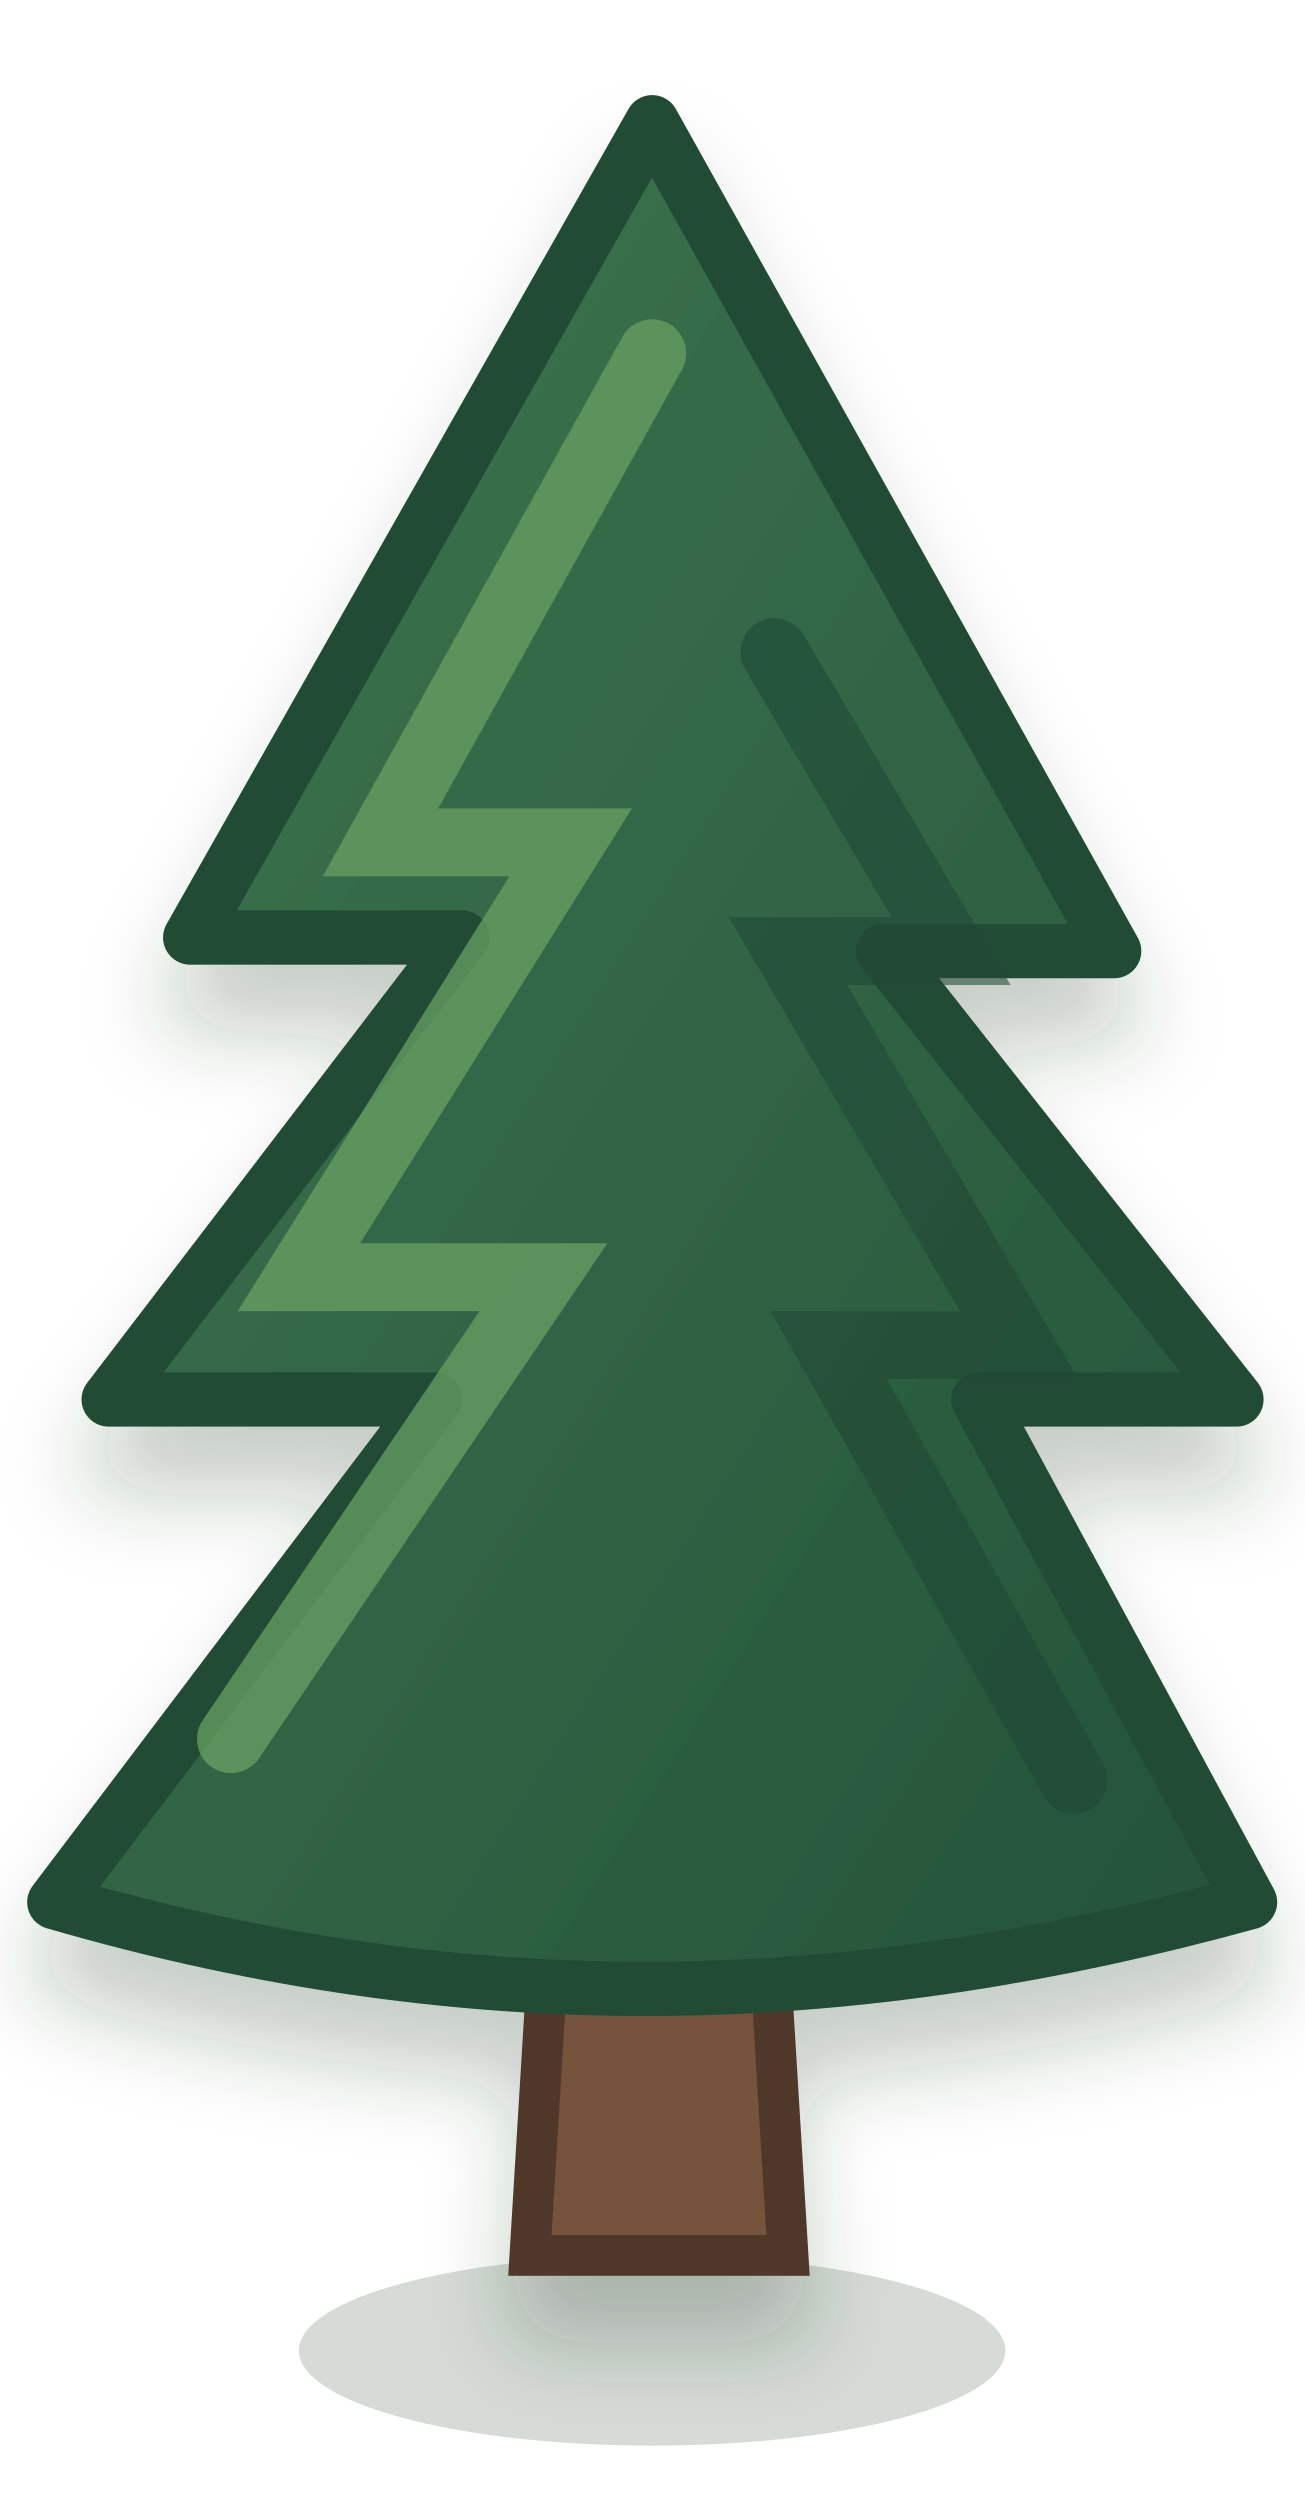
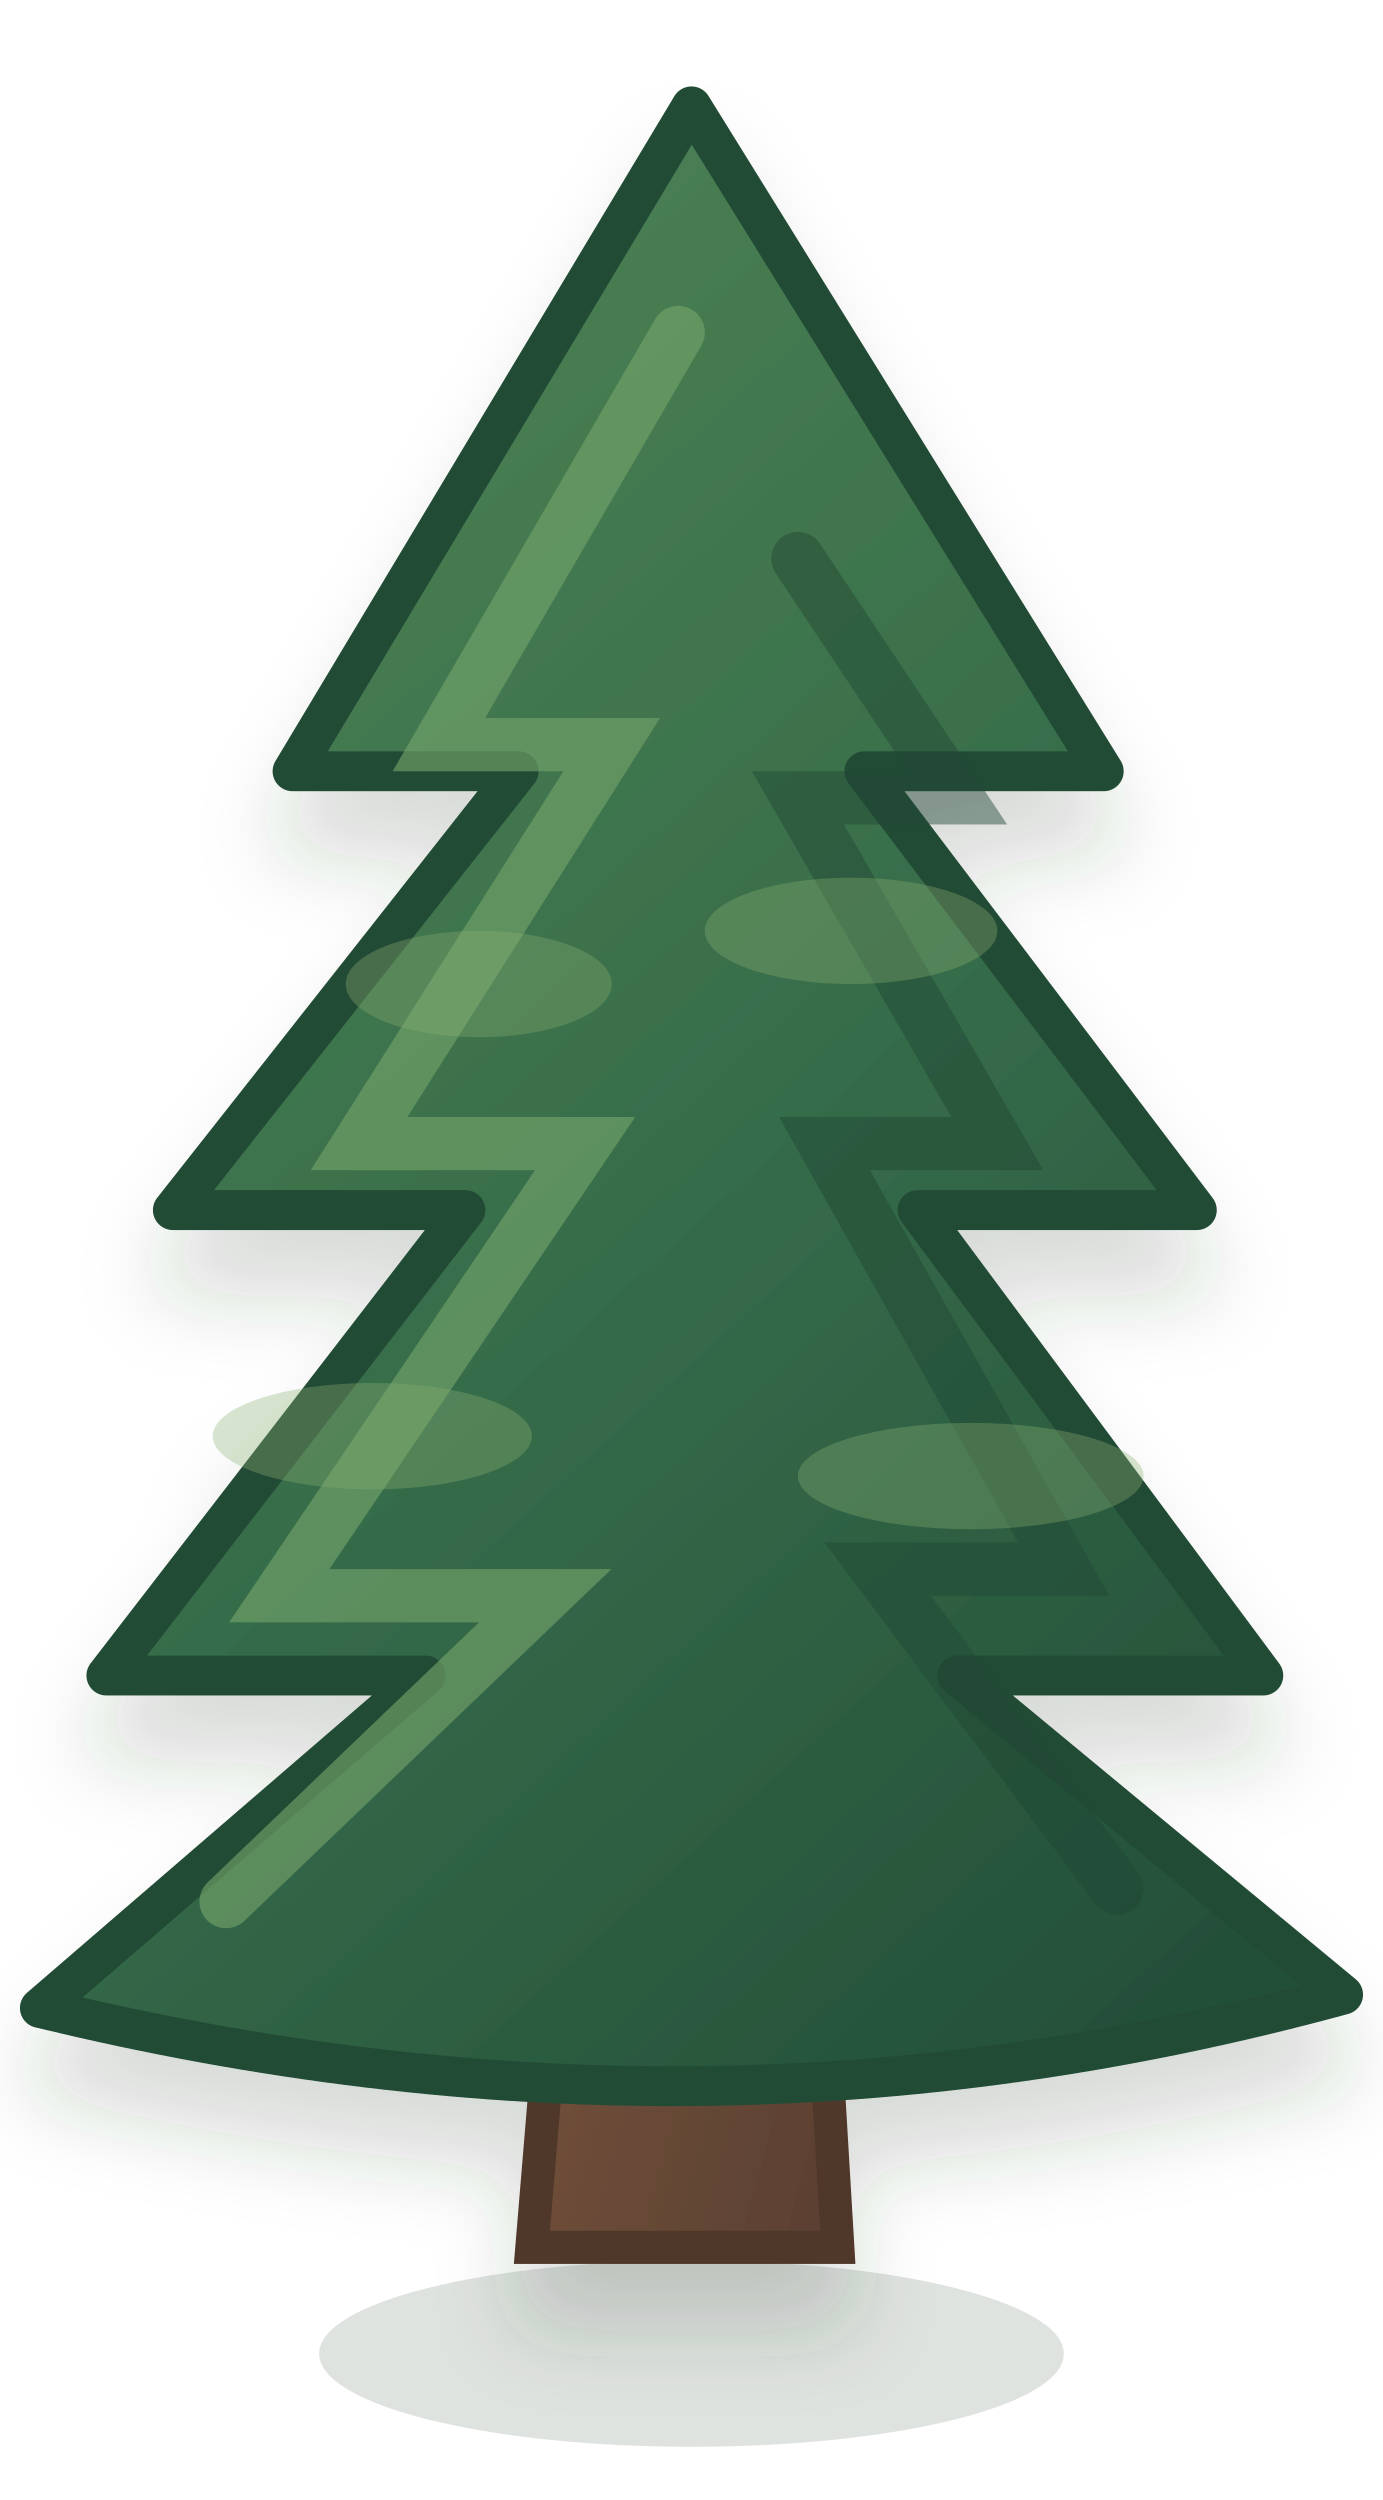
- <svg xmlns="http://www.w3.org/2000/svg" width="96" height="184" viewBox="0 0 96 184">
+ <svg xmlns="http://www.w3.org/2000/svg" width="104" height="188" viewBox="0 0 104 188">
  <defs>
-     <filter id="s" x="-30%" y="-20%" width="160%" height="160%">
-       <feDropShadow dx="0" dy="5" stdDeviation="3" flood-color="#223b2b" flood-opacity=".25" />
+     <linearGradient id="trunk" x1="0" y1="0" x2="1" y2="1">
+       <stop stop-color="#815b42" />
+       <stop offset="1" stop-color="#5a3f31" />
+     </linearGradient>
+     <linearGradient id="needles" x1=".2" y1="0" x2=".8" y2="1">
+       <stop stop-color="#4f8455" />
+       <stop offset=".56" stop-color="#356b49" />
+       <stop offset="1" stop-color="#244f39" />
+     </linearGradient>
+     <filter id="shadow" x="-28%" y="-20%" width="156%" height="158%">
+       <feDropShadow dx="0" dy="5" stdDeviation="3" flood-color="#223b2b" flood-opacity=".18" />
    </filter>
-     <linearGradient id="p" x1="0" y1="0" x2="1" y2="1">
-       <stop stop-color="#3f7850" />
-       <stop offset="1" stop-color="#24523a" />
-     </linearGradient>
  </defs>
-   <ellipse cx="48" cy="173" rx="26" ry="7" fill="#314d37" opacity=".2" />
-   <g filter="url(#s)">
-     <path d="M44 84h9l5 82H39z" fill="#75523d" stroke="#503829" stroke-width="3" />
-     <path d="M48 9L14 69h20L8 103h24L4 140c31 9 59 8 88 0l-20-37h19L65 70h17z" fill="url(#p)" stroke="#244b36" stroke-width="4" stroke-linejoin="round" />
-     <path d="M48 26L28 62h14L22 94h18L17 128" fill="none" stroke="#68a063" stroke-width="5" stroke-linecap="round" opacity=".75" />
-     <path d="M57 48l13 22H58l17 29H61l18 32" fill="none" stroke="#1f4633" stroke-width="5" stroke-linecap="round" opacity=".55" />
+   <ellipse cx="52" cy="177" rx="28" ry="7" fill="#314d37" opacity=".16" />
+   <g filter="url(#shadow)">
+     <path d="M47 85h11l5 84H40z" fill="url(#trunk)" stroke="#503829" stroke-width="2.5" />
+     <path d="M52 8L22 58h17L13 91h22L8 126h24L3 151c33 8 65 8 98-1l-29-24h23L69 91h21L65 58h18z" fill="url(#needles)" stroke="#244b36" stroke-width="3" stroke-linejoin="round" />
+     <path d="M51 25L33 56h13L27 86h17l-23 34h20l-24 23" fill="none" stroke="#75a56b" stroke-width="4" stroke-linecap="round" opacity=".62" />
+     <path d="M60 42l12 18H60l15 26H62l18 32H66l18 24" fill="none" stroke="#1f4633" stroke-width="4" stroke-linecap="round" opacity=".46" />
+     <g fill="#89af71" opacity=".34">
+       <ellipse cx="36" cy="74" rx="10" ry="4" />
+       <ellipse cx="64" cy="70" rx="11" ry="4" />
+       <ellipse cx="28" cy="108" rx="12" ry="4" />
+       <ellipse cx="73" cy="111" rx="13" ry="4" />
+     </g>
  </g>
</svg>
